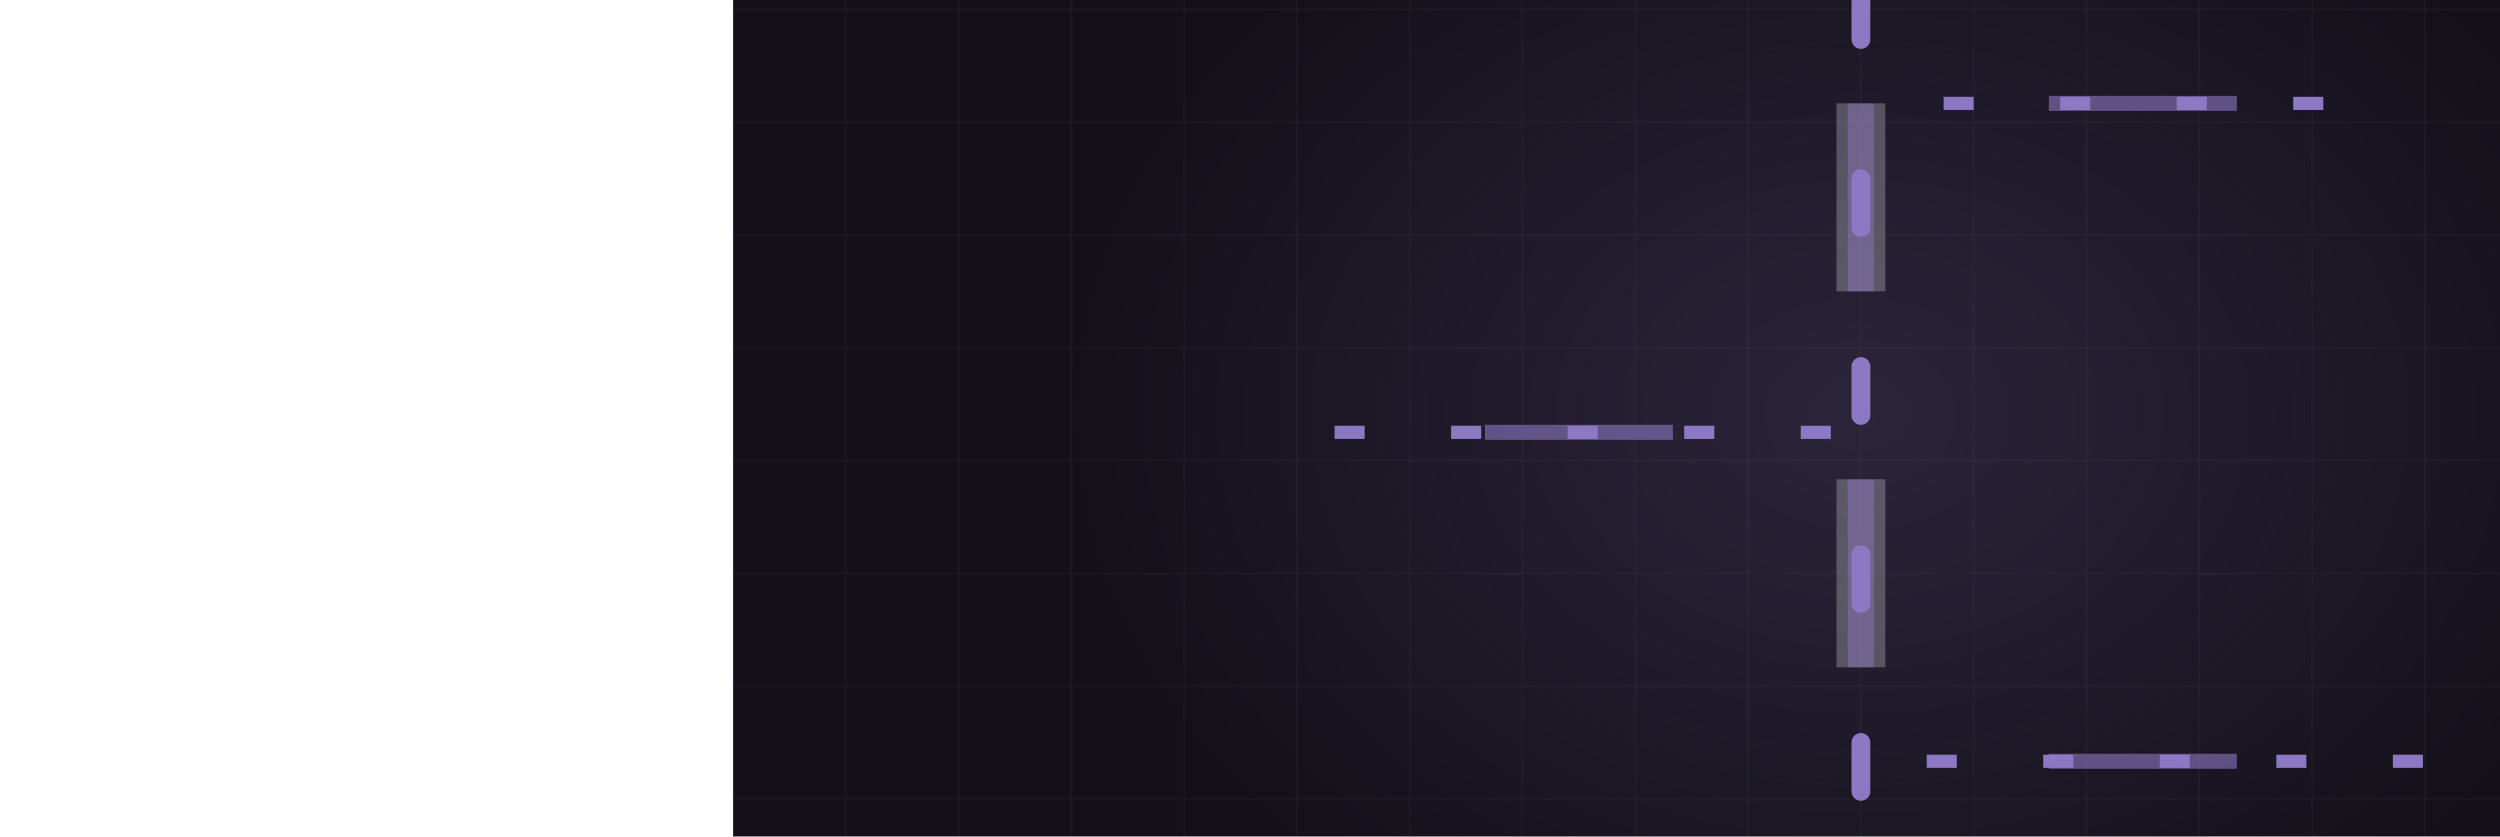
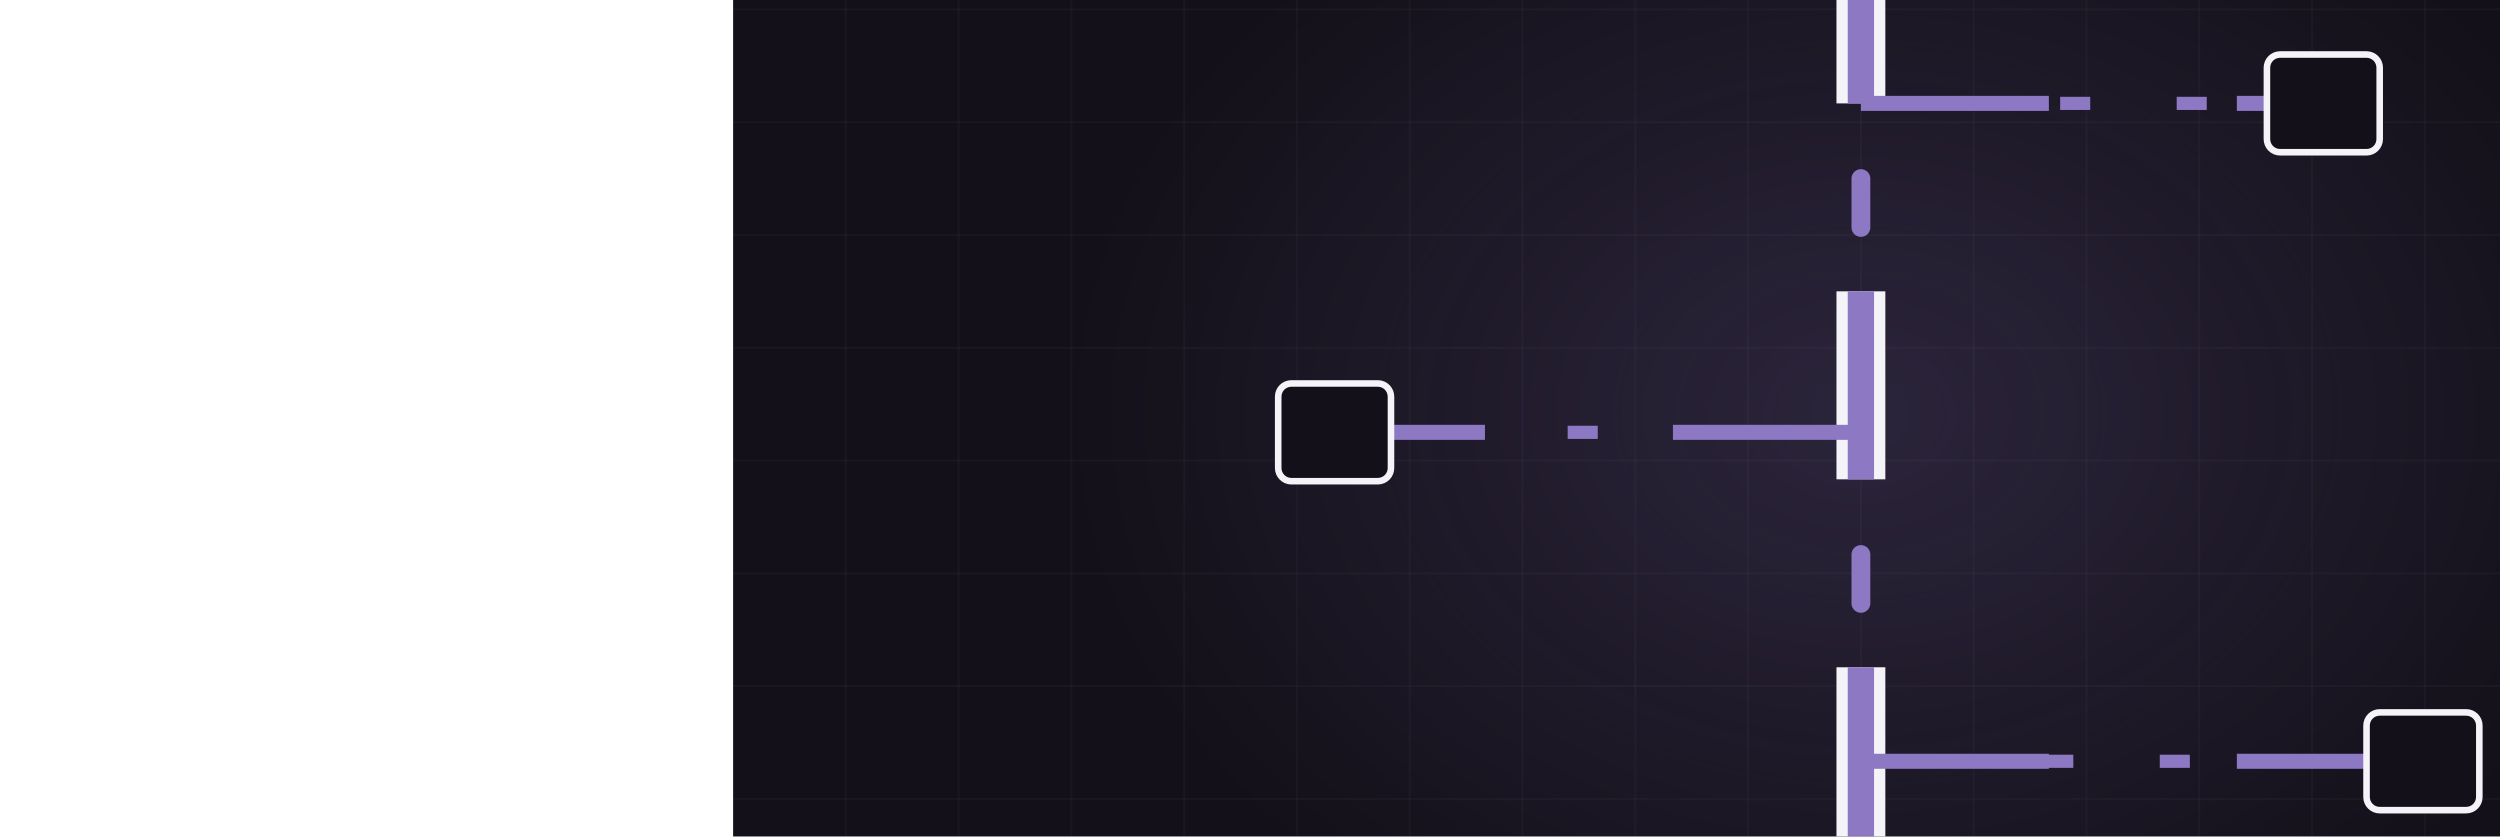
<svg xmlns="http://www.w3.org/2000/svg" viewBox="-390 235 1330 445" width="1330" height="445" preserveAspectRatio="xMidYMid slice" role="img" aria-label="Plumbing riser stack">
  <defs>
    <radialGradient id="glow">
      <stop offset="0%" stop-color="#8d78c4" stop-opacity=".20" />
      <stop offset="100%" stop-color="#8d78c4" stop-opacity="0" />
    </radialGradient>
  </defs>
-   <style>.dw{stroke-dasharray:100;stroke-dashoffset:100;animation:dw 9.42s ease-in-out infinite}@keyframes dw{0%{stroke-dashoffset:100}24%{stroke-dashoffset:0}84%{stroke-dashoffset:0;opacity:1}95%{stroke-dashoffset:0;opacity:0}100%{stroke-dashoffset:100;opacity:0}}.cur{animation:fl 2.05s linear infinite}@keyframes fl{0%{stroke-dashoffset:200}100%{stroke-dashoffset:0}}.valve{animation:vv 9.42s ease-in-out infinite;transform-origin:560px 300px}@keyframes vv{0%,20%{transform:translate(560px,300px) rotate(0deg)}45%{transform:translate(560px,300px) rotate(150deg)}100%{transform:translate(560px,300px) rotate(150deg)}}.st{opacity:0;animation:stg 9.42s ease-in-out infinite}@keyframes stg{0%,12%{opacity:0;transform:scale(.7)}30%{opacity:1;transform:scale(1)}84%{opacity:1}95%,100%{opacity:0}}@media (prefers-reduced-motion: reduce){*{animation:none!important}.dw{stroke-dashoffset:0!important}[class]{opacity:1!important}}</style>
+   <style>.dw{stroke-dasharray:100;stroke-dashoffset:100;animation:dw 9.42s ease-in-out infinite}@keyframes dw{0%{stroke-dashoffset:100}24%{stroke-dashoffset:0}84%{stroke-dashoffset:0;opacity:1}95%{stroke-dashoffset:0;opacity:0}100%{stroke-dashoffset:100;opacity:0}}.cur{animation:fl 2.05s linear infinite}@keyframes fl{0%{stroke-dashoffset:200}100%{stroke-dashoffset:0}}.valve{animation:vv 9.42s ease-in-out infinite;transform-origin:560px 300px}@keyframes vv{0%,20%{transform:translate(560px,300px) rotate(0deg)}45%{transform:translate(560px,300px) rotate(150deg)}100%{transform:translate(560px,300px) rotate(150deg)}}.st{opacity:0;animation:stg 9.42s ease-in-out infinite}@keyframes stg{0%,12%{opacity:0;transform:scale(.7)}30%{opacity:1;transform:scale(1)}84%{opacity:1}95%,100%{opacity:0}}@media (prefers-reduced-motion: reduce){*{animation:none!important}.dw{stroke-dashoffset:0!important}[class]{opacity:1!important}}/*rest-state*/.dw{stroke-dashoffset:0;opacity:1}.st{opacity:1}</style>
  <rect width="1200" height="900" fill="#131019" />
  <line x1="0" y1="0" x2="0" y2="900" stroke="#f4f3f8" stroke-width="1" opacity=".028" />
  <line x1="60" y1="0" x2="60" y2="900" stroke="#f4f3f8" stroke-width="1" opacity=".028" />
  <line x1="120" y1="0" x2="120" y2="900" stroke="#f4f3f8" stroke-width="1" opacity=".028" />
  <line x1="180" y1="0" x2="180" y2="900" stroke="#f4f3f8" stroke-width="1" opacity=".028" />
  <line x1="240" y1="0" x2="240" y2="900" stroke="#f4f3f8" stroke-width="1" opacity=".028" />
  <line x1="300" y1="0" x2="300" y2="900" stroke="#f4f3f8" stroke-width="1" opacity=".028" />
  <line x1="360" y1="0" x2="360" y2="900" stroke="#f4f3f8" stroke-width="1" opacity=".028" />
  <line x1="420" y1="0" x2="420" y2="900" stroke="#f4f3f8" stroke-width="1" opacity=".028" />
  <line x1="480" y1="0" x2="480" y2="900" stroke="#f4f3f8" stroke-width="1" opacity=".028" />
  <line x1="540" y1="0" x2="540" y2="900" stroke="#f4f3f8" stroke-width="1" opacity=".028" />
  <line x1="600" y1="0" x2="600" y2="900" stroke="#f4f3f8" stroke-width="1" opacity=".028" />
  <line x1="660" y1="0" x2="660" y2="900" stroke="#f4f3f8" stroke-width="1" opacity=".028" />
  <line x1="720" y1="0" x2="720" y2="900" stroke="#f4f3f8" stroke-width="1" opacity=".028" />
  <line x1="780" y1="0" x2="780" y2="900" stroke="#f4f3f8" stroke-width="1" opacity=".028" />
  <line x1="840" y1="0" x2="840" y2="900" stroke="#f4f3f8" stroke-width="1" opacity=".028" />
  <line x1="900" y1="0" x2="900" y2="900" stroke="#f4f3f8" stroke-width="1" opacity=".028" />
  <line x1="960" y1="0" x2="960" y2="900" stroke="#f4f3f8" stroke-width="1" opacity=".028" />
  <line x1="1020" y1="0" x2="1020" y2="900" stroke="#f4f3f8" stroke-width="1" opacity=".028" />
  <line x1="1080" y1="0" x2="1080" y2="900" stroke="#f4f3f8" stroke-width="1" opacity=".028" />
  <line x1="1140" y1="0" x2="1140" y2="900" stroke="#f4f3f8" stroke-width="1" opacity=".028" />
  <line x1="1200" y1="0" x2="1200" y2="900" stroke="#f4f3f8" stroke-width="1" opacity=".028" />
  <line x1="0" y1="0" x2="1200" y2="0" stroke="#f4f3f8" stroke-width="1" opacity=".028" />
  <line x1="0" y1="60" x2="1200" y2="60" stroke="#f4f3f8" stroke-width="1" opacity=".028" />
  <line x1="0" y1="120" x2="1200" y2="120" stroke="#f4f3f8" stroke-width="1" opacity=".028" />
  <line x1="0" y1="180" x2="1200" y2="180" stroke="#f4f3f8" stroke-width="1" opacity=".028" />
  <line x1="0" y1="240" x2="1200" y2="240" stroke="#f4f3f8" stroke-width="1" opacity=".028" />
  <line x1="0" y1="300" x2="1200" y2="300" stroke="#f4f3f8" stroke-width="1" opacity=".028" />
  <line x1="0" y1="360" x2="1200" y2="360" stroke="#f4f3f8" stroke-width="1" opacity=".028" />
  <line x1="0" y1="420" x2="1200" y2="420" stroke="#f4f3f8" stroke-width="1" opacity=".028" />
  <line x1="0" y1="480" x2="1200" y2="480" stroke="#f4f3f8" stroke-width="1" opacity=".028" />
  <line x1="0" y1="540" x2="1200" y2="540" stroke="#f4f3f8" stroke-width="1" opacity=".028" />
  <line x1="0" y1="600" x2="1200" y2="600" stroke="#f4f3f8" stroke-width="1" opacity=".028" />
  <line x1="0" y1="660" x2="1200" y2="660" stroke="#f4f3f8" stroke-width="1" opacity=".028" />
  <line x1="0" y1="720" x2="1200" y2="720" stroke="#f4f3f8" stroke-width="1" opacity=".028" />
  <line x1="0" y1="780" x2="1200" y2="780" stroke="#f4f3f8" stroke-width="1" opacity=".028" />
  <line x1="0" y1="840" x2="1200" y2="840" stroke="#f4f3f8" stroke-width="1" opacity=".028" />
  <line x1="0" y1="900" x2="1200" y2="900" stroke="#f4f3f8" stroke-width="1" opacity=".028" />
  <ellipse cx="600" cy="455" rx="430" ry="330" fill="url(#glow)" />
  <path class="dw" d="M600,690 L600,220" pathLength="100" stroke="#f4f3f8" stroke-width="26" opacity=".26" fill="none" style="animation-delay:0s" />
  <path class="dw" d="M600,690 L600,220" pathLength="100" stroke="#8d78c4" stroke-width="14" opacity=".45" fill="none" style="animation-delay:.2s" />
  <path class="dw" d="M600,290 L846,290" pathLength="100" stroke="#8d78c4" stroke-width="8" opacity=".6" fill="none" style="animation-delay:0.70s" />
  <path class="cur" d="M846,290 L600,290" fill="none" stroke="#8d78c4" stroke-width="7" stroke-dasharray="16 46" />
  <rect class="st" x="816" y="264" width="60" height="52" rx="7" fill="#131019" stroke="#f4f3f8" stroke-width="3.5" opacity=".85" style="animation-delay:1.20s" />
  <path class="dw" d="M600,465 L320,465" pathLength="100" stroke="#8d78c4" stroke-width="8" opacity=".6" fill="none" style="animation-delay:0.94s" />
  <path class="cur" d="M320,465 L600,465" fill="none" stroke="#8d78c4" stroke-width="7" stroke-dasharray="16 46" />
  <rect class="st" x="290" y="439" width="60" height="52" rx="7" fill="#131019" stroke="#f4f3f8" stroke-width="3.5" opacity=".85" style="animation-delay:1.40s" />
  <path class="dw" d="M600,640 L899,640" pathLength="100" stroke="#8d78c4" stroke-width="8" opacity=".6" fill="none" style="animation-delay:1.18s" />
  <path class="cur" d="M899,640 L600,640" fill="none" stroke="#8d78c4" stroke-width="7" stroke-dasharray="16 46" />
  <rect class="st" x="869" y="614" width="60" height="52" rx="7" fill="#131019" stroke="#f4f3f8" stroke-width="3.5" opacity=".85" style="animation-delay:1.60s" />
  <path class="cur" d="M600,230 L600,680" fill="none" stroke="#8d78c4" stroke-width="10" stroke-dasharray="26 74" stroke-linecap="round" />
</svg>
